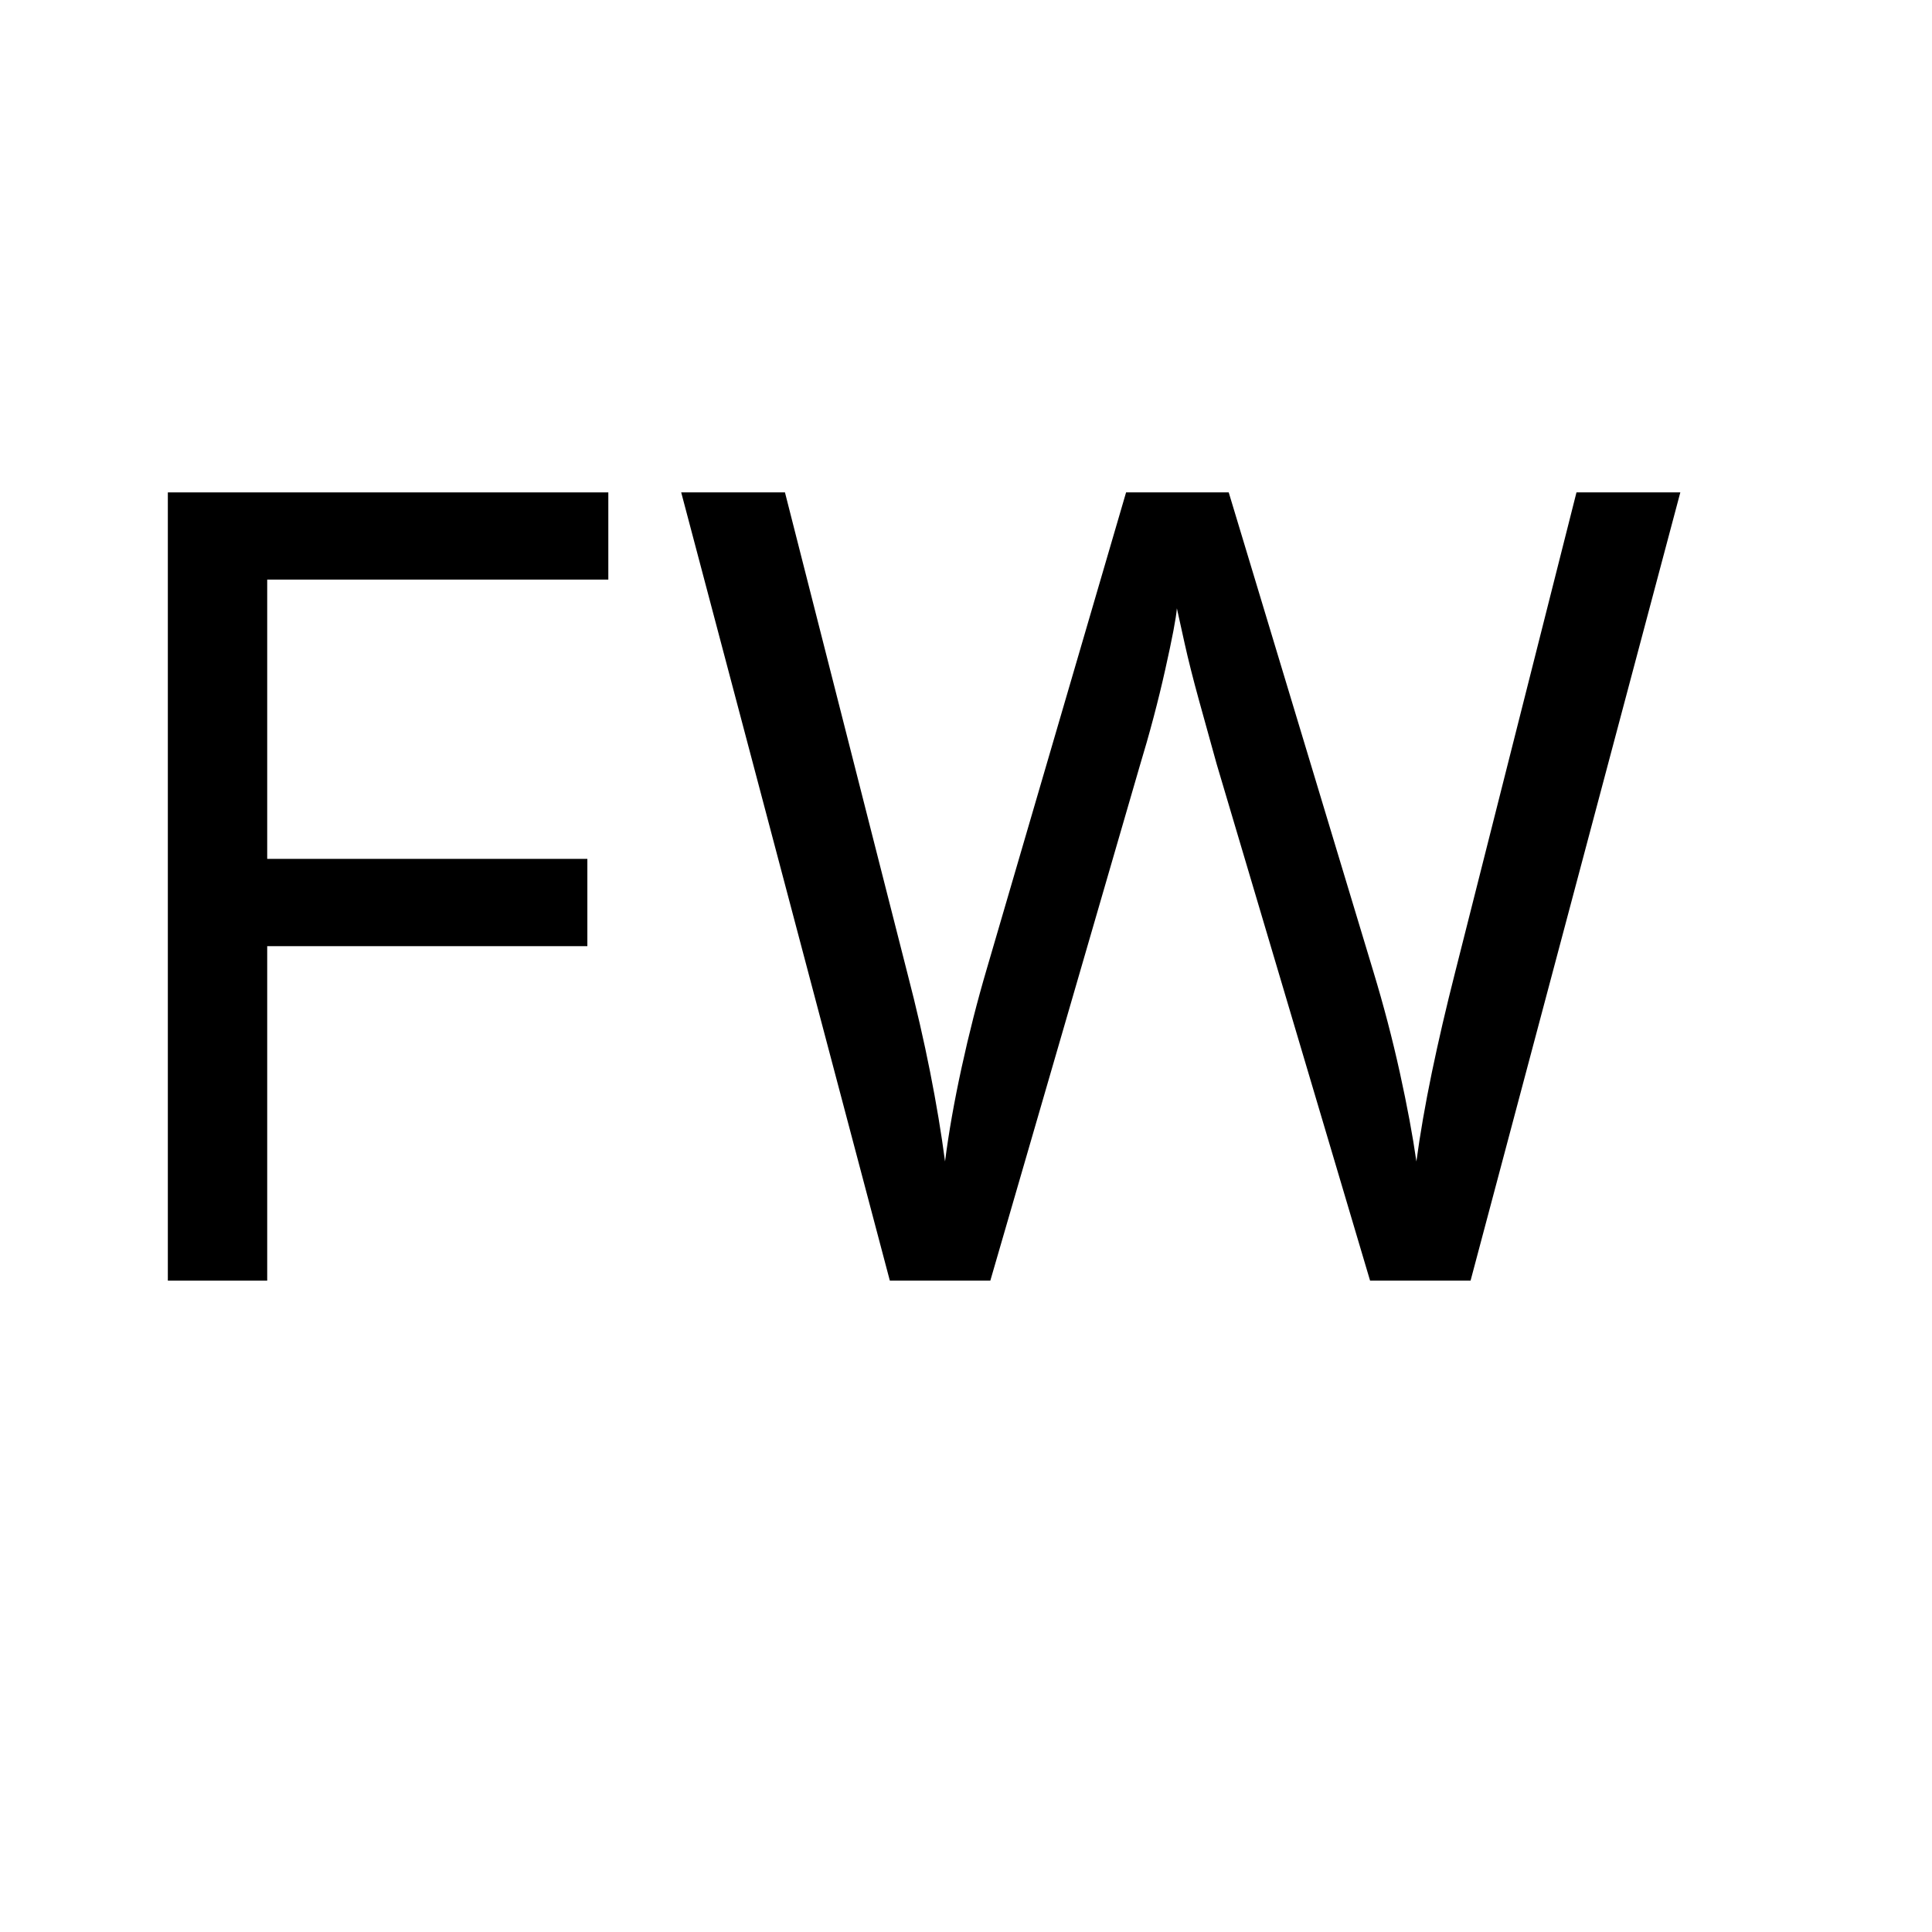
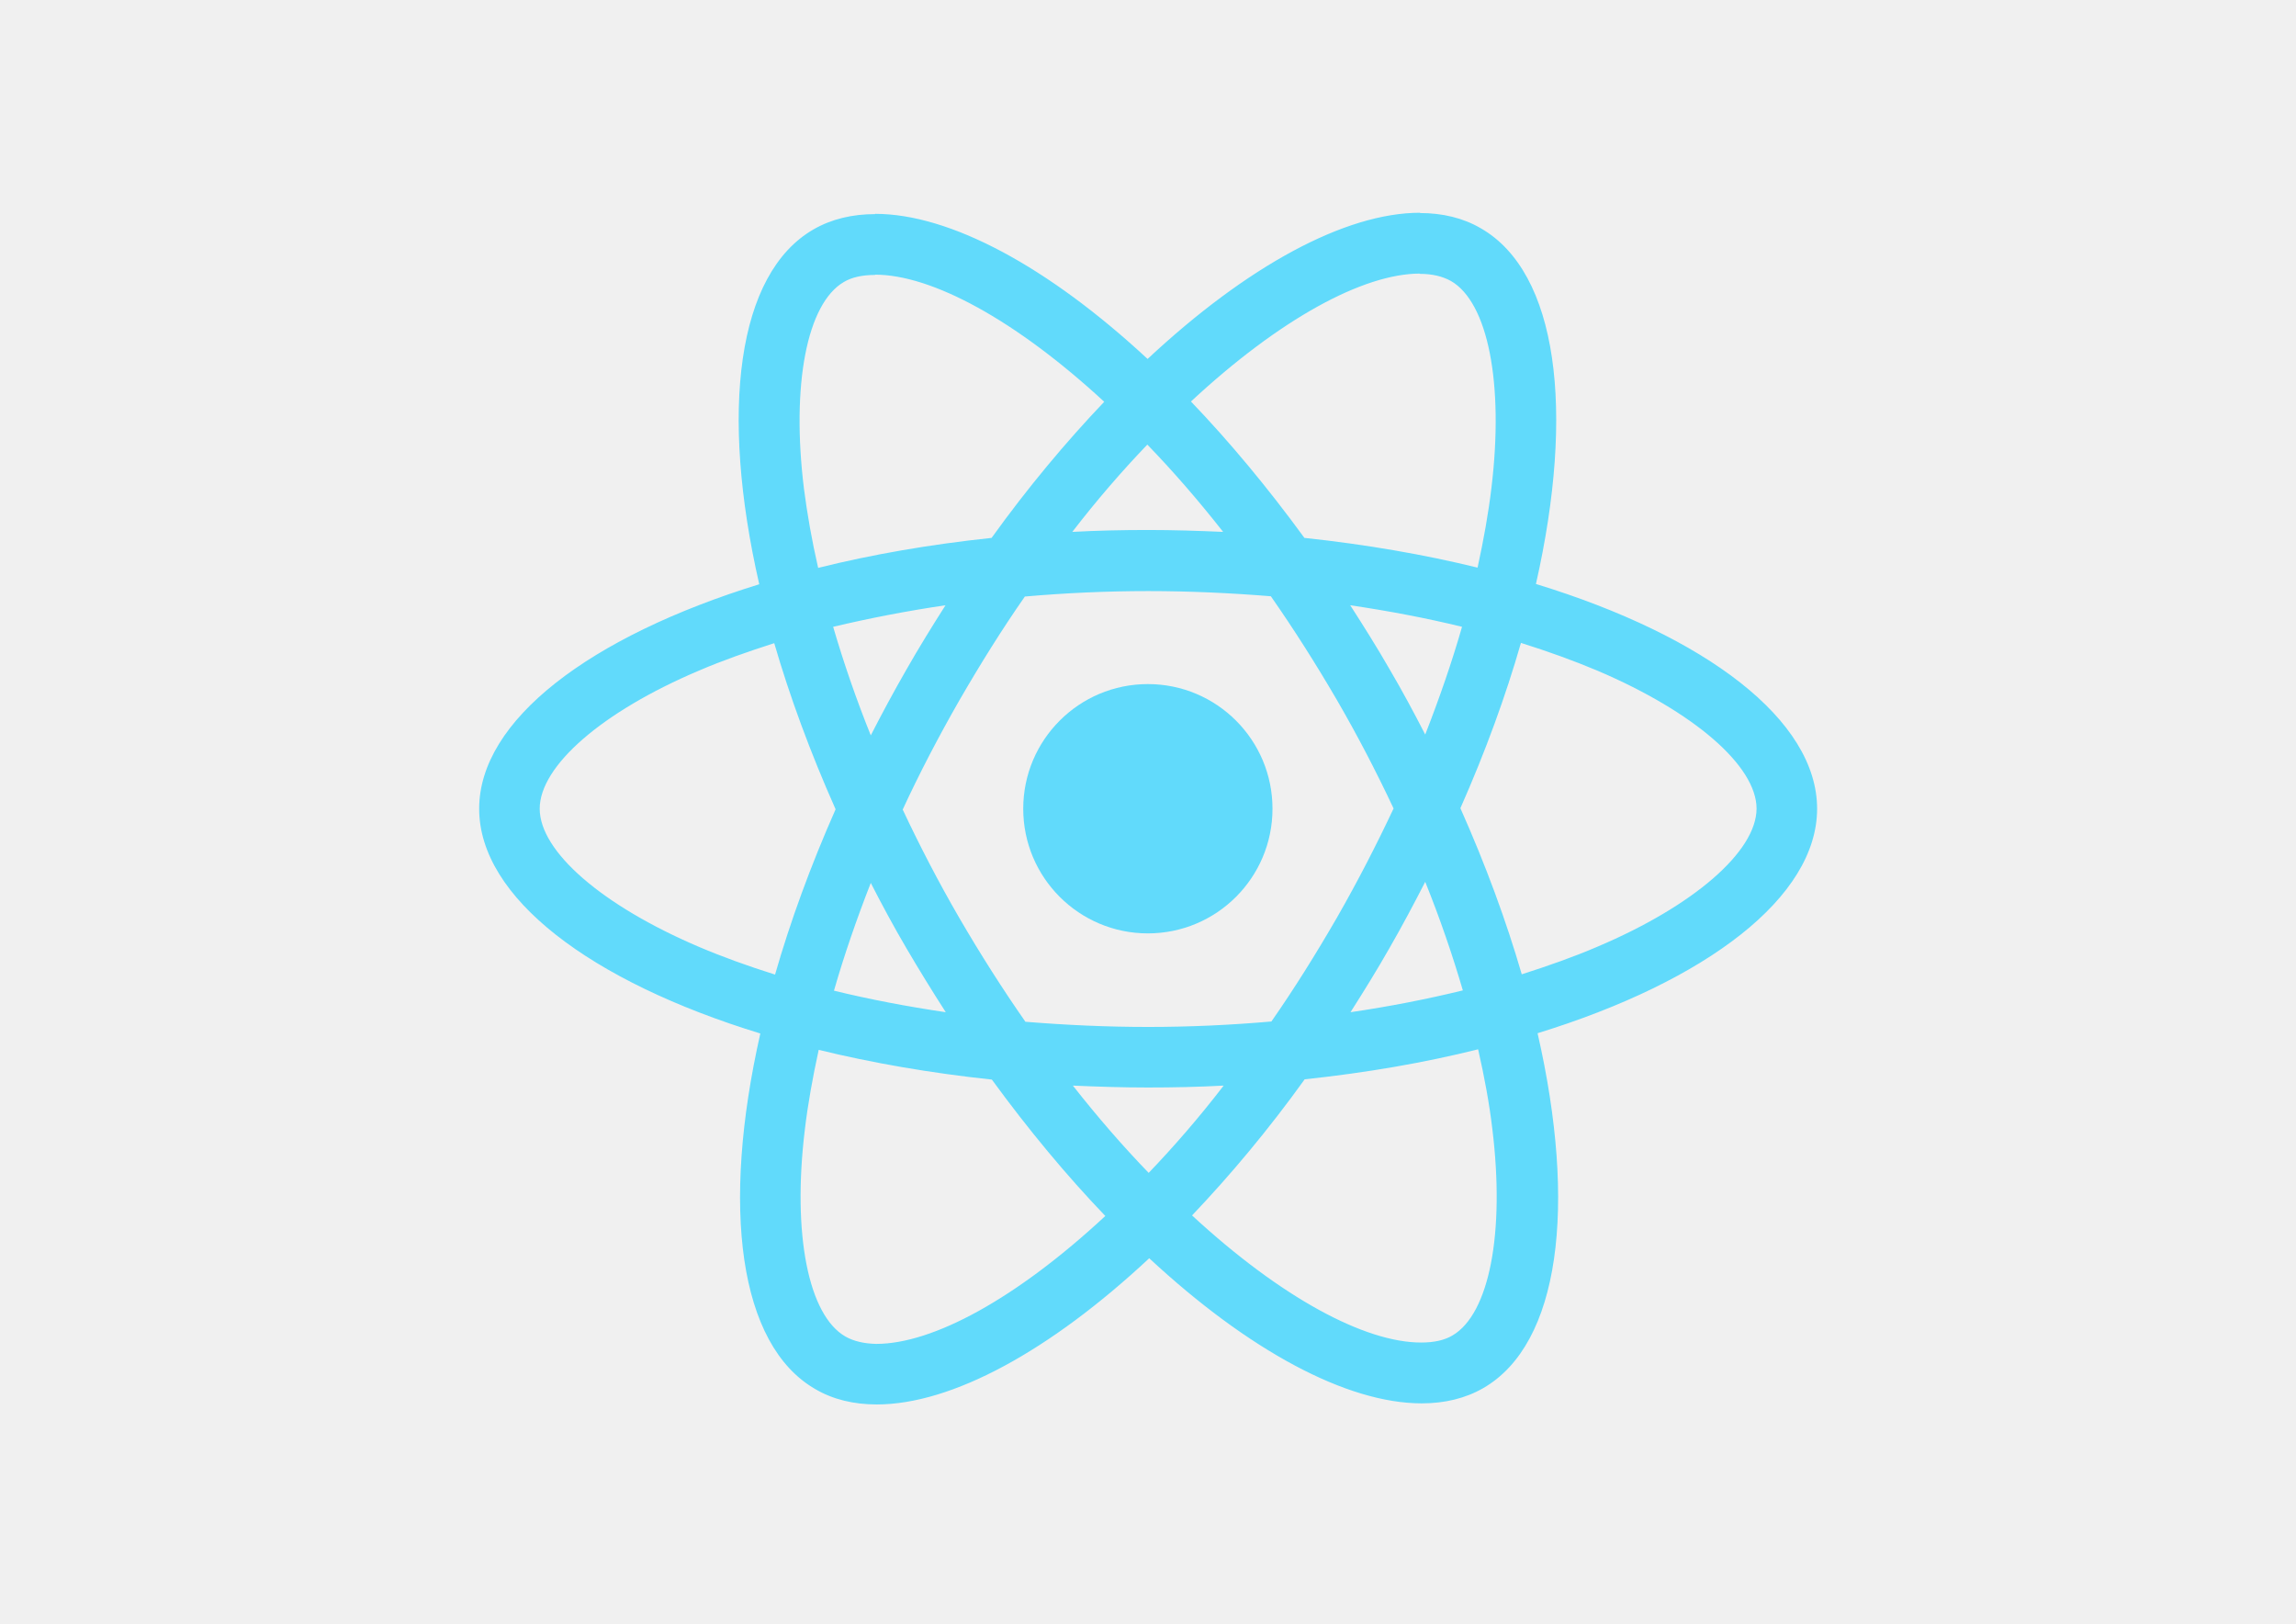
- <svg xmlns="http://www.w3.org/2000/svg" width="350" height="350" viewBox="0 0 350 350">
-   <defs>
-     <style>.a{clip-path:url(#b);}.b{font-size:200px;font-family:StMarie-Thin, St Marie;font-weight:200;}.c{fill:#fff;}</style>
-     <clipPath id="b">
-       <rect width="350" height="350" />
-     </clipPath>
-   </defs>
-   <g id="a" class="a">
-     <rect class="c" width="350" height="350" />
-     <text class="b" transform="translate(11 232)">
-       <tspan x="0" y="0">F</tspan>
-     </text>
-     <text class="b" transform="translate(121 232)">
-       <tspan x="0" y="0">W</tspan>
-       <tspan x="0" y="249" />
-     </text>
+ <svg xmlns="http://www.w3.org/2000/svg" viewBox="0 0 841.9 595.3">
+   <g fill="#61DAFB">
+     <path d="M666.3 296.5c0-32.5-40.7-63.3-103.1-82.4 14.4-63.6 8-114.2-20.2-130.4-6.5-3.8-14.1-5.6-22.4-5.6v22.3c4.6 0 8.3.9 11.4 2.6 13.6 7.8 19.5 37.5 14.9 75.7-1.1 9.4-2.9 19.3-5.1 29.4-19.6-4.8-41-8.5-63.5-10.9-13.5-18.5-27.5-35.3-41.6-50 32.6-30.3 63.2-46.9 84-46.9V78c-27.5 0-63.5 19.6-99.9 53.6-36.4-33.8-72.4-53.2-99.9-53.2v22.3c20.7 0 51.4 16.5 84 46.6-14 14.7-28 31.4-41.3 49.9-22.6 2.4-44 6.1-63.6 11-2.3-10-4-19.7-5.2-29-4.7-38.2 1.1-67.9 14.6-75.8 3-1.8 6.9-2.6 11.5-2.6V78.5c-8.4 0-16 1.8-22.6 5.6-28.1 16.2-34.4 66.7-19.9 130.1-62.2 19.2-102.7 49.9-102.7 82.3 0 32.5 40.7 63.3 103.1 82.4-14.4 63.6-8 114.2 20.2 130.4 6.5 3.8 14.1 5.6 22.5 5.6 27.5 0 63.5-19.6 99.9-53.6 36.4 33.8 72.4 53.2 99.9 53.2 8.4 0 16-1.8 22.6-5.6 28.1-16.2 34.4-66.7 19.9-130.1 62-19.1 102.5-49.9 102.5-82.3zm-130.2-66.7c-3.7 12.9-8.3 26.2-13.5 39.5-4.1-8-8.4-16-13.1-24-4.6-8-9.5-15.8-14.4-23.4 14.2 2.1 27.9 4.7 41 7.9zm-45.8 106.5c-7.8 13.5-15.8 26.3-24.1 38.2-14.9 1.3-30 2-45.2 2-15.1 0-30.2-.7-45-1.9-8.3-11.9-16.4-24.6-24.2-38-7.6-13.1-14.5-26.4-20.8-39.8 6.2-13.4 13.2-26.8 20.7-39.9 7.8-13.5 15.8-26.3 24.1-38.2 14.9-1.3 30-2 45.2-2 15.1 0 30.2.7 45 1.9 8.3 11.9 16.4 24.6 24.2 38 7.6 13.1 14.5 26.4 20.8 39.8-6.3 13.4-13.2 26.8-20.7 39.9zm32.3-13c5.4 13.4 10 26.8 13.8 39.8-13.1 3.2-26.9 5.9-41.2 8 4.9-7.7 9.8-15.6 14.4-23.7 4.6-8 8.9-16.1 13-24.1zM421.2 430c-9.3-9.6-18.6-20.3-27.8-32 9 .4 18.2.7 27.5.7 9.4 0 18.7-.2 27.8-.7-9 11.7-18.3 22.4-27.5 32zm-74.4-58.9c-14.2-2.1-27.9-4.7-41-7.9 3.7-12.9 8.3-26.2 13.5-39.5 4.1 8 8.4 16 13.1 24 4.7 8 9.5 15.8 14.4 23.4zM420.7 163c9.3 9.6 18.6 20.3 27.8 32-9-.4-18.2-.7-27.5-.7-9.4 0-18.7.2-27.8.7 9-11.7 18.3-22.4 27.5-32zm-74 58.9c-4.9 7.7-9.8 15.6-14.4 23.7-4.6 8-8.9 16-13 24-5.4-13.4-10-26.8-13.8-39.8 13.1-3.1 26.9-5.8 41.2-7.9zm-90.5 125.2c-35.4-15.1-58.3-34.9-58.3-50.6 0-15.7 22.9-35.6 58.3-50.6 8.6-3.7 18-7 27.7-10.1 5.7 19.6 13.2 40 22.5 60.9-9.2 20.8-16.6 41.1-22.2 60.6-9.9-3.1-19.3-6.5-28-10.2zM310 490c-13.6-7.8-19.5-37.5-14.9-75.7 1.1-9.4 2.9-19.3 5.1-29.4 19.6 4.8 41 8.5 63.5 10.9 13.5 18.5 27.5 35.3 41.6 50-32.6 30.3-63.2 46.9-84 46.9-4.5-.1-8.3-1-11.3-2.7zm237.2-76.2c4.7 38.2-1.1 67.9-14.6 75.8-3 1.8-6.9 2.6-11.5 2.6-20.7 0-51.4-16.5-84-46.6 14-14.7 28-31.4 41.3-49.9 22.6-2.4 44-6.1 63.6-11 2.3 10.1 4.1 19.8 5.2 29.1zm38.5-66.7c-8.6 3.7-18 7-27.7 10.1-5.7-19.6-13.2-40-22.5-60.9 9.2-20.8 16.6-41.1 22.2-60.6 9.9 3.1 19.3 6.5 28.1 10.2 35.4 15.1 58.3 34.9 58.3 50.6-.1 15.7-23 35.6-58.4 50.6zM320.8 78.4z" />
+     <circle cx="420.9" cy="296.5" r="45.7" />
+     <path d="M520.5 78.1z" />
  </g>
</svg>
